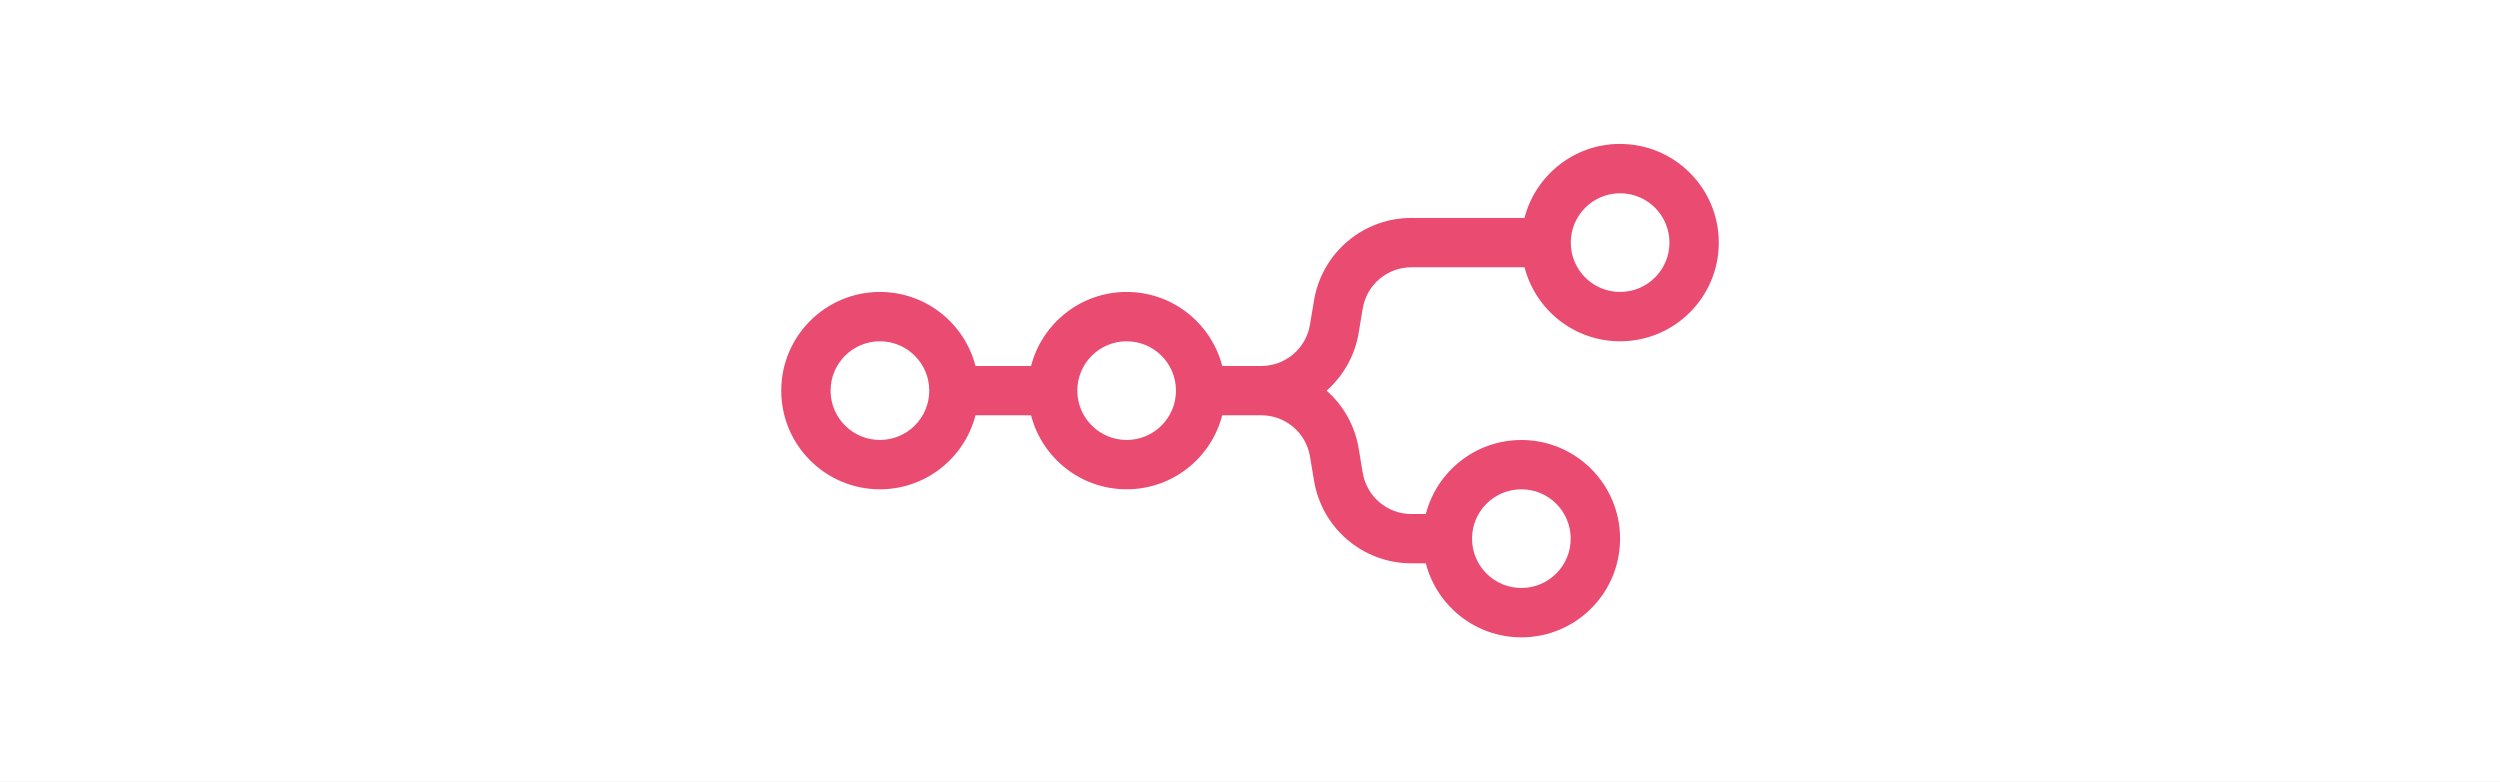
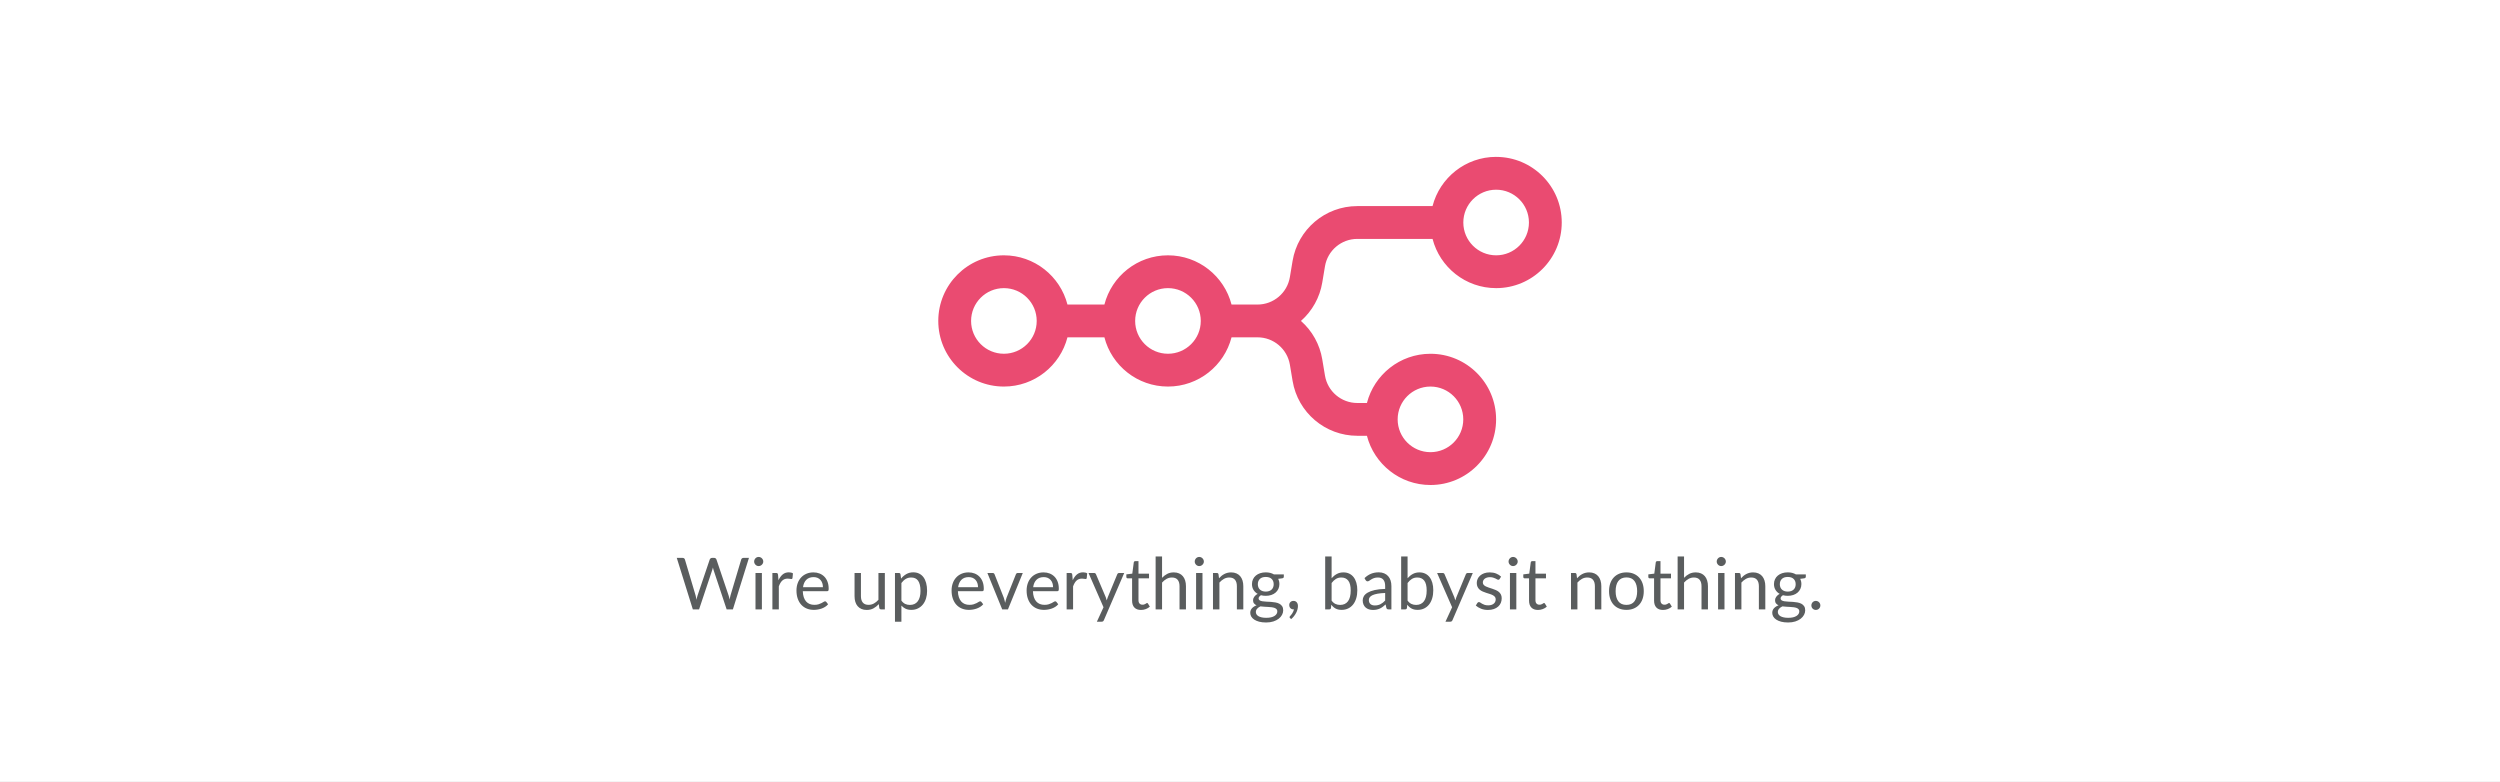
- <svg xmlns="http://www.w3.org/2000/svg" viewBox="0 0 1600 500" width="1600" height="500">
+ <svg xmlns="http://www.w3.org/2000/svg" viewBox="0 0 1600 500" width="1600" height="500" role="img" aria-label="n8n">
  <rect width="1600" height="500" fill="#ffffff" />
-   <g transform="translate(500,-50) scale(25)">
-     <path fill="#EA4B71" d="M21.474 5.684c-1.177 0-2.166.805-2.447 1.895h-2.896c-1.235 0-2.289.893-2.492 2.111l-.104.623a1.263 1.263 0 0 1-1.246 1.056H11.289c-.281-1.09-1.27-1.895-2.447-1.895s-2.166.805-2.447 1.895H4.973c-.281-1.09-1.27-1.895-2.447-1.895C1.131 9.474 0 10.605 0 12s1.131 2.526 2.526 2.526c1.177 0 2.166-.805 2.447-1.895h1.422c.28 1.09 1.27 1.895 2.447 1.895 1.177 0 2.166-.805 2.447-1.895h1.001a1.263 1.263 0 0 1 1.246 1.056l.104.623c.203 1.218 1.257 2.111 2.492 2.111h.369c.28 1.089 1.27 1.895 2.447 1.895 1.395 0 2.526-1.131 2.526-2.526s-1.131-2.526-2.526-2.526c-1.177 0-2.166.805-2.447 1.895h-.369a1.263 1.263 0 0 1-1.246-1.056l-.104-.623A2.52 2.52 0 0 0 13.961 12a2.52 2.52 0 0 0 .821-1.479l.104-.623a1.263 1.263 0 0 1 1.246-1.056h2.896c.281 1.09 1.27 1.895 2.447 1.895 1.395 0 2.526-1.131 2.526-2.526s-1.131-2.526-2.526-2.526m0 1.263a1.263 1.263 0 0 1 1.263 1.263 1.263 1.263 0 0 1-1.263 1.263 1.263 1.263 0 0 1-1.263-1.263 1.263 1.263 0 0 1 1.263-1.263M2.526 10.737A1.263 1.263 0 0 1 3.789 12a1.263 1.263 0 0 1-1.263 1.263A1.263 1.263 0 0 1 1.263 12a1.263 1.263 0 0 1 1.263-1.263m6.316 0A1.263 1.263 0 0 1 10.105 12a1.263 1.263 0 0 1-1.263 1.263A1.263 1.263 0 0 1 7.579 12a1.263 1.263 0 0 1 1.263-1.263m10.105 3.789a1.263 1.263 0 0 1 1.263 1.263 1.263 1.263 0 0 1-1.263 1.263 1.263 1.263 0 0 1-1.263-1.263 1.263 1.263 0 0 1 1.263-1.263" />
+   <g transform="translate(268.00,39.15) scale(0.665)">
+     <g transform="translate(500,-50) scale(25)">
+       <path fill="#EA4B71" d="M21.474 5.684c-1.177 0-2.166.805-2.447 1.895h-2.896c-1.235 0-2.289.893-2.492 2.111l-.104.623a1.263 1.263 0 0 1-1.246 1.056H11.289c-.281-1.09-1.27-1.895-2.447-1.895s-2.166.805-2.447 1.895H4.973c-.281-1.09-1.27-1.895-2.447-1.895C1.131 9.474 0 10.605 0 12s1.131 2.526 2.526 2.526c1.177 0 2.166-.805 2.447-1.895h1.422c.28 1.09 1.27 1.895 2.447 1.895 1.177 0 2.166-.805 2.447-1.895h1.001a1.263 1.263 0 0 1 1.246 1.056l.104.623c.203 1.218 1.257 2.111 2.492 2.111h.369c.28 1.089 1.27 1.895 2.447 1.895 1.395 0 2.526-1.131 2.526-2.526s-1.131-2.526-2.526-2.526c-1.177 0-2.166.805-2.447 1.895h-.369a1.263 1.263 0 0 1-1.246-1.056l-.104-.623A2.52 2.52 0 0 0 13.961 12a2.52 2.52 0 0 0 .821-1.479l.104-.623a1.263 1.263 0 0 1 1.246-1.056h2.896c.281 1.09 1.27 1.895 2.447 1.895 1.395 0 2.526-1.131 2.526-2.526s-1.131-2.526-2.526-2.526m0 1.263a1.263 1.263 0 0 1 1.263 1.263 1.263 1.263 0 0 1-1.263 1.263 1.263 1.263 0 0 1-1.263-1.263 1.263 1.263 0 0 1 1.263-1.263M2.526 10.737A1.263 1.263 0 0 1 3.789 12a1.263 1.263 0 0 1-1.263 1.263A1.263 1.263 0 0 1 1.263 12a1.263 1.263 0 0 1 1.263-1.263m6.316 0A1.263 1.263 0 0 1 10.105 12a1.263 1.263 0 0 1-1.263 1.263A1.263 1.263 0 0 1 7.579 12a1.263 1.263 0 0 1 1.263-1.263m10.105 3.789a1.263 1.263 0 0 1 1.263 1.263 1.263 1.263 0 0 1-1.263 1.263 1.263 1.263 0 0 1-1.263-1.263 1.263 1.263 0 0 1 1.263-1.263" />
+     </g>
  </g>
+   <path d="M475.86 357.04L479.33 357.04L469.05 390L465.05 390L456.70 364.86Q456.59 364.49 456.48 364.08Q456.38 363.67 456.27 363.20Q456.15 363.67 456.04 364.08Q455.92 364.49 455.81 364.86L447.41 390L443.41 390L433.13 357.04L436.83 357.04Q437.43 357.04 437.83 357.34Q438.23 357.64 438.35 358.10L445.16 381.01Q445.32 381.63 445.47 382.34Q445.62 383.05 445.75 383.86Q445.92 383.05 446.09 382.33Q446.26 381.61 446.47 381.01L454.22 358.10Q454.36 357.71 454.76 357.37Q455.16 357.04 455.74 357.04L457.02 357.04Q457.62 357.04 457.99 357.34Q458.36 357.64 458.54 358.10L466.27 381.01Q466.48 381.61 466.65 382.30Q466.82 382.99 466.98 383.74Q467.10 382.99 467.24 382.30Q467.37 381.61 467.54 381.01L474.37 358.10Q474.48 357.69 474.88 357.36Q475.29 357.04 475.86 357.04M483.52 366.70L487.61 366.70L487.61 390L483.52 390L483.52 366.70M488.49 359.39Q488.49 359.99 488.25 360.50Q488.01 361.02 487.60 361.42Q487.20 361.82 486.66 362.06Q486.12 362.29 485.52 362.29Q484.92 362.29 484.41 362.06Q483.89 361.82 483.50 361.42Q483.11 361.02 482.88 360.50Q482.65 359.99 482.65 359.39Q482.65 358.79 482.88 358.25Q483.11 357.71 483.50 357.31Q483.89 356.90 484.41 356.67Q484.92 356.44 485.52 356.44Q486.12 356.44 486.66 356.67Q487.20 356.90 487.60 357.31Q488.01 357.71 488.25 358.25Q488.49 358.79 488.49 359.39M497.94 367.83L498.22 371.37Q499.32 368.98 500.93 367.63Q502.54 366.29 504.86 366.29Q505.60 366.29 506.28 366.45Q506.96 366.61 507.49 366.95L507.19 370.01Q507.05 370.59 506.50 370.59Q506.18 370.59 505.55 370.45Q504.93 370.31 504.15 370.31Q503.05 370.31 502.18 370.63Q501.32 370.96 500.64 371.59Q499.97 372.22 499.42 373.15Q498.88 374.08 498.45 375.28L498.45 390L494.33 390L494.33 366.70L496.68 366.70Q497.34 366.70 497.60 366.95Q497.85 367.21 497.94 367.83M513.93 375.81L526.67 375.81Q526.67 374.38 526.27 373.20Q525.86 372.01 525.09 371.15Q524.32 370.29 523.22 369.82Q522.11 369.35 520.71 369.35Q517.77 369.35 516.05 371.06Q514.34 372.77 513.93 375.81M528.83 385.24L529.98 386.73Q529.22 387.65 528.16 388.33Q527.11 389.01 525.90 389.45Q524.69 389.88 523.40 390.10Q522.11 390.32 520.85 390.32Q518.43 390.32 516.40 389.51Q514.36 388.69 512.88 387.11Q511.40 385.54 510.57 383.21Q509.74 380.89 509.74 377.88Q509.74 375.44 510.49 373.32Q511.24 371.21 512.64 369.66Q514.04 368.10 516.07 367.22Q518.09 366.33 520.62 366.33Q522.71 366.33 524.49 367.03Q526.28 367.74 527.58 369.06Q528.88 370.38 529.61 372.32Q530.35 374.27 530.35 376.75Q530.35 377.72 530.14 378.04Q529.93 378.36 529.36 378.36L513.79 378.36Q513.86 380.57 514.40 382.20Q514.94 383.84 515.90 384.93Q516.87 386.02 518.20 386.56Q519.54 387.10 521.19 387.10Q522.74 387.10 523.85 386.75Q524.97 386.39 525.77 385.98Q526.58 385.56 527.12 385.20Q527.66 384.85 528.05 384.85Q528.55 384.85 528.83 385.24M562.20 366.70L566.30 366.70L566.30 390L563.86 390Q562.99 390 562.75 389.15L562.43 386.64Q560.91 388.32 559.03 389.34Q557.14 390.37 554.70 390.37Q552.80 390.37 551.34 389.74Q549.88 389.10 548.89 387.95Q547.90 386.80 547.40 385.17Q546.91 383.54 546.91 381.56L546.91 366.70L551 366.70L551 381.56Q551 384.20 552.21 385.65Q553.42 387.10 555.90 387.10Q557.72 387.10 559.29 386.24Q560.87 385.38 562.20 383.86L562.20 366.70M576.90 373.12L576.90 384.39Q578.03 385.91 579.36 386.53Q580.69 387.15 582.35 387.15Q585.62 387.15 587.37 384.82Q589.11 382.50 589.11 378.20Q589.11 375.92 588.71 374.29Q588.31 372.66 587.55 371.61Q586.79 370.56 585.69 370.08Q584.58 369.60 583.18 369.60Q581.18 369.60 579.67 370.52Q578.16 371.44 576.90 373.12M576.32 367.55L576.69 370.31Q578.16 368.50 580.10 367.39Q582.03 366.29 584.51 366.29Q586.54 366.29 588.17 367.06Q589.80 367.83 590.95 369.33Q592.10 370.84 592.72 373.07Q593.34 375.30 593.34 378.20Q593.34 380.78 592.65 383Q591.96 385.22 590.67 386.84Q589.37 388.46 587.49 389.39Q585.62 390.32 583.27 390.32Q581.13 390.32 579.60 389.60Q578.07 388.87 576.90 387.58L576.90 397.89L572.78 397.89L572.78 366.70L575.24 366.70Q576.12 366.70 576.32 367.55M613.19 375.81L625.94 375.81Q625.94 374.38 625.53 373.20Q625.13 372.01 624.36 371.15Q623.59 370.29 622.49 369.82Q621.38 369.35 619.98 369.35Q617.03 369.35 615.32 371.06Q613.61 372.77 613.19 375.81M628.10 385.24L629.25 386.73Q628.49 387.65 627.43 388.33Q626.37 389.01 625.17 389.45Q623.96 389.88 622.67 390.10Q621.38 390.32 620.12 390.32Q617.70 390.32 615.67 389.51Q613.63 388.69 612.15 387.11Q610.66 385.54 609.84 383.21Q609.01 380.89 609.01 377.88Q609.01 375.44 609.76 373.32Q610.50 371.21 611.91 369.66Q613.31 368.10 615.33 367.22Q617.36 366.33 619.89 366.33Q621.98 366.33 623.76 367.03Q625.54 367.74 626.84 369.06Q628.14 370.38 628.88 372.32Q629.62 374.27 629.62 376.75Q629.62 377.72 629.41 378.04Q629.20 378.36 628.63 378.36L613.06 378.36Q613.12 380.57 613.67 382.20Q614.21 383.84 615.17 384.93Q616.14 386.02 617.47 386.56Q618.81 387.10 620.46 387.10Q622 387.10 623.12 386.75Q624.23 386.39 625.04 385.98Q625.84 385.56 626.38 385.20Q626.92 384.85 627.32 384.85Q627.82 384.85 628.10 385.24M651.40 366.70L654.59 366.70L645.09 390L641.41 390L631.92 366.70L635.25 366.70Q635.76 366.70 636.08 366.95Q636.40 367.21 636.52 367.55L642.43 382.55Q642.70 383.40 642.91 384.20Q643.12 385.01 643.30 385.81Q643.48 385.01 643.69 384.20Q643.90 383.40 644.20 382.55L650.18 367.55Q650.32 367.18 650.64 366.94Q650.96 366.70 651.40 366.70M661.22 375.81L673.96 375.81Q673.96 374.38 673.56 373.20Q673.15 372.01 672.38 371.15Q671.61 370.29 670.51 369.82Q669.41 369.35 668 369.35Q665.06 369.35 663.35 371.06Q661.63 372.77 661.22 375.81M676.12 385.24L677.27 386.73Q676.51 387.65 675.45 388.33Q674.40 389.01 673.19 389.45Q671.98 389.88 670.69 390.10Q669.41 390.32 668.14 390.32Q665.73 390.32 663.69 389.51Q661.65 388.69 660.17 387.11Q658.69 385.54 657.86 383.21Q657.03 380.89 657.03 377.88Q657.03 375.44 657.78 373.32Q658.53 371.21 659.93 369.66Q661.33 368.10 663.36 367.22Q665.38 366.33 667.91 366.33Q670 366.33 671.79 367.03Q673.57 367.74 674.87 369.06Q676.17 370.38 676.90 372.32Q677.64 374.27 677.64 376.75Q677.64 377.72 677.43 378.04Q677.23 378.36 676.65 378.36L661.08 378.36Q661.15 380.57 661.69 382.20Q662.23 383.84 663.20 384.93Q664.16 386.02 665.50 386.56Q666.83 387.10 668.49 387.10Q670.03 387.10 671.14 386.75Q672.26 386.39 673.06 385.98Q673.87 385.56 674.41 385.20Q674.95 384.85 675.34 384.85Q675.85 384.85 676.12 385.24M686.26 367.83L686.54 371.37Q687.64 368.98 689.25 367.63Q690.86 366.29 693.19 366.29Q693.92 366.29 694.60 366.45Q695.28 366.61 695.81 366.95L695.51 370.01Q695.37 370.59 694.82 370.59Q694.50 370.59 693.88 370.45Q693.26 370.31 692.47 370.31Q691.37 370.31 690.51 370.63Q689.65 370.96 688.97 371.59Q688.29 372.22 687.75 373.15Q687.21 374.08 686.77 375.28L686.77 390L682.65 390L682.65 366.70L685 366.70Q685.67 366.70 685.92 366.95Q686.17 367.21 686.26 367.83M716.26 366.70L719.50 366.70L706.50 396.88Q706.30 397.34 705.99 397.61Q705.68 397.89 705.03 397.89L702 397.89L706.25 388.64L696.64 366.70L700.18 366.70Q700.71 366.70 701.02 366.97Q701.33 367.23 701.44 367.55L707.68 382.23Q708.05 383.19 708.30 384.25Q708.62 383.17 708.99 382.20L715.04 367.55Q715.18 367.18 715.51 366.94Q715.84 366.70 716.26 366.70M730.26 390.37Q727.50 390.37 726.02 388.83Q724.54 387.29 724.54 384.39L724.54 370.13L721.73 370.13Q721.36 370.13 721.11 369.91Q720.86 369.69 720.86 369.23L720.86 367.60L724.67 367.12L725.62 359.92Q725.69 359.57 725.93 359.35Q726.17 359.13 726.56 359.13L728.63 359.13L728.63 367.16L735.37 367.16L735.37 370.13L728.63 370.13L728.63 384.11Q728.63 385.58 729.34 386.30Q730.06 387.01 731.18 387.01Q731.83 387.01 732.30 386.84Q732.77 386.67 733.12 386.46Q733.46 386.25 733.70 386.08Q733.94 385.91 734.13 385.91Q734.45 385.91 734.70 386.30L735.90 388.25Q734.84 389.24 733.35 389.80Q731.85 390.37 730.26 390.37M743.72 356.12L743.72 369.81Q745.21 368.22 747.03 367.28Q748.85 366.33 751.22 366.33Q753.13 366.33 754.59 366.97Q756.05 367.60 757.02 368.76Q758 369.92 758.51 371.55Q759.01 373.19 759.01 375.17L759.01 390L754.90 390L754.90 375.17Q754.90 372.52 753.69 371.06Q752.48 369.60 750.02 369.60Q748.20 369.60 746.63 370.47Q745.05 371.35 743.72 372.84L743.72 390L739.60 390L739.60 356.12L743.72 356.12M765.50 366.70L769.59 366.70L769.59 390L765.50 390L765.50 366.70M770.47 359.39Q770.47 359.99 770.23 360.50Q769.98 361.02 769.58 361.42Q769.18 361.82 768.64 362.06Q768.10 362.29 767.50 362.29Q766.90 362.29 766.39 362.06Q765.87 361.82 765.48 361.42Q765.09 361.02 764.86 360.50Q764.63 359.99 764.63 359.39Q764.63 358.79 764.86 358.25Q765.09 357.71 765.48 357.31Q765.87 356.90 766.39 356.67Q766.90 356.44 767.50 356.44Q768.10 356.44 768.64 356.67Q769.18 356.90 769.58 357.31Q769.98 357.71 770.23 358.25Q770.47 358.79 770.47 359.39M779.85 367.55L780.17 370.08Q780.93 369.23 781.78 368.54Q782.63 367.85 783.59 367.36Q784.54 366.86 785.61 366.60Q786.68 366.33 787.92 366.33Q789.83 366.33 791.29 366.97Q792.75 367.60 793.73 368.76Q794.71 369.92 795.22 371.55Q795.72 373.19 795.72 375.17L795.72 390L791.60 390L791.60 375.17Q791.60 372.52 790.40 371.06Q789.19 369.60 786.73 369.60Q784.91 369.60 783.34 370.47Q781.76 371.35 780.43 372.84L780.43 390L776.31 390L776.31 366.70L778.77 366.70Q779.64 366.70 779.85 367.55M810.10 378.62Q811.34 378.62 812.28 378.27Q813.22 377.93 813.87 377.30Q814.51 376.68 814.83 375.82Q815.16 374.96 815.16 373.92Q815.16 371.78 813.86 370.52Q812.56 369.25 810.10 369.25Q807.61 369.25 806.31 370.52Q805.01 371.78 805.01 373.92Q805.01 374.96 805.35 375.82Q805.68 376.68 806.32 377.30Q806.97 377.93 807.91 378.27Q808.85 378.62 810.10 378.62M817.48 391.26Q817.48 390.41 817 389.88Q816.51 389.36 815.70 389.06Q814.88 388.76 813.80 388.63Q812.72 388.50 811.51 388.44Q810.30 388.37 809.06 388.30Q807.82 388.23 806.67 388.07Q805.38 388.67 804.57 389.57Q803.75 390.48 803.75 391.70Q803.75 392.48 804.15 393.16Q804.55 393.84 805.38 394.34Q806.21 394.83 807.46 395.12Q808.72 395.40 810.42 395.40Q812.07 395.40 813.39 395.11Q814.70 394.81 815.61 394.25Q816.51 393.70 817 392.94Q817.48 392.19 817.48 391.26M815.32 367.62L821.64 367.62L821.64 369.14Q821.64 369.90 820.68 370.11L818.03 370.45Q818.81 371.97 818.81 373.81Q818.81 375.51 818.16 376.90Q817.50 378.29 816.35 379.28Q815.20 380.27 813.59 380.80Q811.98 381.33 810.10 381.33Q808.46 381.33 807.01 380.94Q806.28 381.40 805.89 381.92Q805.50 382.43 805.50 382.96Q805.50 383.79 806.18 384.22Q806.85 384.64 807.96 384.82Q809.06 385.01 810.48 385.06Q811.89 385.10 813.37 385.20Q814.86 385.31 816.27 385.56Q817.69 385.81 818.79 386.39Q819.89 386.96 820.57 387.98Q821.25 388.99 821.25 390.60Q821.25 392.09 820.50 393.50Q819.76 394.90 818.35 395.99Q816.95 397.08 814.92 397.74Q812.88 398.39 810.33 398.39Q807.77 398.39 805.86 397.89Q803.96 397.38 802.69 396.53Q801.43 395.68 800.79 394.57Q800.16 393.45 800.16 392.23Q800.16 390.51 801.24 389.31Q802.32 388.11 804.21 387.40Q803.17 386.94 802.56 386.17Q801.95 385.40 801.95 384.09Q801.95 383.58 802.14 383.04Q802.32 382.50 802.70 381.96Q803.08 381.42 803.63 380.94Q804.19 380.45 804.92 380.09Q803.20 379.12 802.23 377.52Q801.26 375.92 801.26 373.81Q801.26 372.11 801.92 370.71Q802.58 369.32 803.75 368.35Q804.92 367.37 806.54 366.84Q808.16 366.31 810.10 366.31Q811.61 366.31 812.93 366.64Q814.24 366.98 815.32 367.62M826.33 396.23L825.64 395.57Q825.46 395.40 825.39 395.27Q825.32 395.13 825.32 394.92Q825.32 394.76 825.43 394.60Q825.53 394.44 825.67 394.30Q825.90 394.05 826.25 393.63Q826.61 393.22 826.98 392.66Q827.35 392.09 827.66 391.41Q827.97 390.74 828.11 389.98Q828.04 390 827.96 390Q827.88 390 827.81 390Q826.61 390 825.86 389.21Q825.12 388.41 825.12 387.17Q825.12 386.09 825.86 385.33Q826.61 384.57 827.85 384.57Q828.54 384.57 829.07 384.82Q829.60 385.08 829.96 385.53Q830.31 385.98 830.50 386.56Q830.68 387.15 830.68 387.84Q830.68 388.87 830.39 389.99Q830.11 391.10 829.54 392.20Q828.98 393.29 828.17 394.32Q827.37 395.36 826.33 396.23M852.23 373.12L852.23 384.39Q853.36 385.91 854.71 386.53Q856.05 387.15 857.66 387.15Q860.95 387.15 862.70 384.82Q864.45 382.50 864.45 377.90Q864.45 373.62 862.89 371.61Q861.34 369.60 858.47 369.60Q856.46 369.60 854.98 370.52Q853.50 371.44 852.23 373.12M852.23 356.12L852.23 370.06Q853.70 368.36 855.56 367.35Q857.41 366.33 859.82 366.33Q861.87 366.33 863.51 367.12Q865.16 367.90 866.31 369.38Q867.46 370.86 868.07 372.98Q868.68 375.10 868.68 377.74Q868.68 380.57 867.99 382.89Q867.30 385.22 866 386.86Q864.70 388.50 862.84 389.41Q860.97 390.32 858.65 390.32Q856.35 390.32 854.77 389.46Q853.20 388.60 852.03 387.01L851.82 389.13Q851.63 390 850.76 390L848.12 390L848.12 356.12L852.23 356.12M886.50 384.34L886.50 379.51Q883.67 379.60 881.68 379.96Q879.69 380.32 878.44 380.89Q877.19 381.47 876.62 382.25Q876.06 383.03 876.06 384Q876.06 384.92 876.36 385.58Q876.66 386.25 877.18 386.68Q877.69 387.10 878.40 387.30Q879.10 387.49 879.90 387.49Q880.98 387.49 881.88 387.27Q882.78 387.06 883.57 386.64Q884.36 386.23 885.09 385.65Q885.81 385.08 886.50 384.34M874.01 371.30L873.28 369.99Q875.21 368.13 877.44 367.21Q879.67 366.29 882.39 366.29Q884.34 366.29 885.86 366.93Q887.38 367.57 888.41 368.73Q889.45 369.88 889.98 371.51Q890.50 373.14 890.50 375.10L890.50 390L888.69 390Q888.09 390 887.77 389.80Q887.45 389.61 887.26 389.03L886.80 386.83Q885.88 387.68 885.01 388.33Q884.13 388.99 883.17 389.44Q882.20 389.88 881.11 390.13Q880.02 390.37 878.68 390.37Q877.33 390.37 876.13 389.99Q874.93 389.61 874.05 388.85Q873.16 388.09 872.65 386.93Q872.13 385.77 872.13 384.18Q872.13 382.80 872.89 381.52Q873.65 380.25 875.35 379.26Q877.05 378.27 879.79 377.64Q882.52 377 886.50 376.91L886.50 375.10Q886.50 372.38 885.33 370.99Q884.16 369.60 881.90 369.60Q880.38 369.60 879.36 369.98Q878.34 370.36 877.59 370.83Q876.84 371.30 876.30 371.68Q875.76 372.06 875.23 372.06Q874.82 372.06 874.52 371.84Q874.22 371.62 874.01 371.30M900.85 373.12L900.85 384.39Q901.98 385.91 903.33 386.53Q904.67 387.15 906.28 387.15Q909.57 387.15 911.32 384.82Q913.07 382.50 913.07 377.90Q913.07 373.62 911.52 371.61Q909.96 369.60 907.09 369.60Q905.09 369.60 903.60 370.52Q902.12 371.44 900.85 373.12M900.85 356.12L900.85 370.06Q902.33 368.36 904.18 367.35Q906.03 366.33 908.44 366.33Q910.49 366.33 912.14 367.12Q913.78 367.90 914.93 369.38Q916.08 370.86 916.69 372.98Q917.30 375.10 917.30 377.74Q917.30 380.57 916.61 382.89Q915.92 385.22 914.62 386.86Q913.32 388.50 911.46 389.41Q909.59 390.32 907.27 390.32Q904.97 390.32 903.40 389.46Q901.82 388.60 900.65 387.01L900.44 389.13Q900.26 390 899.38 390L896.74 390L896.74 356.12L900.85 356.12M939.36 366.70L942.60 366.70L929.60 396.88Q929.40 397.34 929.09 397.61Q928.78 397.89 928.13 397.89L925.10 397.89L929.35 388.64L919.74 366.70L923.28 366.70Q923.81 366.70 924.12 366.97Q924.43 367.23 924.54 367.55L930.78 382.23Q931.15 383.19 931.40 384.25Q931.72 383.17 932.09 382.20L938.14 367.55Q938.28 367.18 938.61 366.94Q938.94 366.70 939.36 366.70M960.70 369.05L959.78 370.54Q959.50 371.05 958.93 371.05Q958.58 371.05 958.15 370.80Q957.71 370.54 957.08 370.23Q956.45 369.92 955.57 369.66Q954.70 369.39 953.50 369.39Q952.47 369.39 951.64 369.66Q950.81 369.92 950.22 370.38Q949.64 370.84 949.33 371.45Q949.02 372.06 949.02 372.77Q949.02 373.67 949.53 374.27Q950.05 374.87 950.90 375.30Q951.75 375.74 952.83 376.07Q953.92 376.41 955.05 376.79Q956.19 377.17 957.27 377.63Q958.35 378.09 959.21 378.78Q960.06 379.47 960.57 380.47Q961.09 381.47 961.09 382.87Q961.09 384.48 960.52 385.85Q959.94 387.22 958.81 388.22Q957.69 389.22 956.05 389.79Q954.42 390.37 952.28 390.37Q949.84 390.37 947.87 389.57Q945.89 388.78 944.51 387.54L945.47 385.98Q945.66 385.68 945.91 385.51Q946.16 385.35 946.56 385.35Q946.97 385.35 947.43 385.68Q947.89 386 948.55 386.39Q949.20 386.78 950.14 387.10Q951.09 387.42 952.49 387.42Q953.69 387.42 954.58 387.11Q955.48 386.80 956.08 386.27Q956.68 385.75 956.96 385.06Q957.25 384.37 957.25 383.58Q957.25 382.62 956.73 381.98Q956.22 381.35 955.36 380.90Q954.51 380.45 953.42 380.12Q952.33 379.79 951.19 379.42Q950.05 379.05 948.96 378.58Q947.87 378.11 947.02 377.40Q946.16 376.68 945.65 375.64Q945.13 374.59 945.13 373.10Q945.13 371.76 945.68 370.53Q946.23 369.30 947.29 368.37Q948.35 367.44 949.89 366.88Q951.43 366.33 953.41 366.33Q955.71 366.33 957.54 367.06Q959.37 367.78 960.70 369.05M966.36 366.70L970.45 366.70L970.45 390L966.36 390L966.36 366.70M971.33 359.39Q971.33 359.99 971.09 360.50Q970.84 361.02 970.44 361.42Q970.04 361.82 969.50 362.06Q968.96 362.29 968.36 362.29Q967.76 362.29 967.24 362.06Q966.73 361.82 966.34 361.42Q965.94 361.02 965.71 360.50Q965.48 359.99 965.48 359.39Q965.48 358.79 965.71 358.25Q965.94 357.71 966.34 357.31Q966.73 356.90 967.24 356.67Q967.76 356.44 968.36 356.44Q968.96 356.44 969.50 356.67Q970.04 356.90 970.44 357.31Q970.84 357.71 971.09 358.25Q971.33 358.79 971.33 359.39M984.32 390.37Q981.56 390.37 980.08 388.83Q978.59 387.29 978.59 384.39L978.59 370.13L975.79 370.13Q975.42 370.13 975.17 369.91Q974.91 369.69 974.91 369.23L974.91 367.60L978.73 367.12L979.68 359.92Q979.74 359.57 979.99 359.35Q980.23 359.13 980.62 359.13L982.69 359.13L982.69 367.16L989.43 367.16L989.43 370.13L982.69 370.13L982.69 384.11Q982.69 385.58 983.40 386.30Q984.11 387.01 985.24 387.01Q985.89 387.01 986.36 386.84Q986.83 386.67 987.17 386.46Q987.52 386.25 987.76 386.08Q988 385.91 988.19 385.91Q988.51 385.91 988.76 386.30L989.96 388.25Q988.90 389.24 987.40 389.80Q985.91 390.37 984.32 390.37M1008.98 367.55L1009.30 370.08Q1010.06 369.23 1010.91 368.54Q1011.76 367.85 1012.72 367.36Q1013.67 366.86 1014.74 366.60Q1015.81 366.33 1017.05 366.33Q1018.96 366.33 1020.42 366.97Q1021.88 367.60 1022.86 368.76Q1023.84 369.92 1024.34 371.55Q1024.85 373.19 1024.85 375.17L1024.85 390L1020.73 390L1020.73 375.17Q1020.73 372.52 1019.52 371.06Q1018.32 369.60 1015.85 369.60Q1014.04 369.60 1012.46 370.47Q1010.89 371.35 1009.55 372.84L1009.55 390L1005.44 390L1005.44 366.70L1007.90 366.70Q1008.77 366.70 1008.98 367.55M1040.92 366.33Q1043.48 366.33 1045.52 367.18Q1047.57 368.04 1049.02 369.60Q1050.47 371.16 1051.24 373.38Q1052.01 375.60 1052.01 378.34Q1052.01 381.10 1051.24 383.31Q1050.47 385.51 1049.02 387.08Q1047.57 388.64 1045.52 389.48Q1043.48 390.32 1040.92 390.32Q1038.35 390.32 1036.29 389.48Q1034.23 388.64 1032.78 387.08Q1031.33 385.51 1030.56 383.31Q1029.79 381.10 1029.79 378.34Q1029.79 375.60 1030.56 373.38Q1031.33 371.16 1032.78 369.60Q1034.23 368.04 1036.29 367.18Q1038.35 366.33 1040.92 366.33M1040.92 387.13Q1044.37 387.13 1046.08 384.81Q1047.78 382.50 1047.78 378.36Q1047.78 374.20 1046.08 371.88Q1044.37 369.55 1040.92 369.55Q1039.18 369.55 1037.88 370.15Q1036.58 370.75 1035.72 371.88Q1034.85 373 1034.43 374.65Q1034 376.29 1034 378.36Q1034 382.50 1035.72 384.81Q1037.43 387.13 1040.92 387.13M1064.34 390.37Q1061.58 390.37 1060.10 388.83Q1058.61 387.29 1058.61 384.39L1058.61 370.13L1055.81 370.13Q1055.44 370.13 1055.18 369.91Q1054.93 369.69 1054.93 369.23L1054.93 367.60L1058.75 367.12L1059.69 359.92Q1059.76 359.57 1060 359.35Q1060.24 359.13 1060.64 359.13L1062.71 359.13L1062.71 367.16L1069.44 367.16L1069.44 370.13L1062.71 370.13L1062.71 384.11Q1062.71 385.58 1063.42 386.30Q1064.13 387.01 1065.26 387.01Q1065.90 387.01 1066.37 386.84Q1066.85 386.67 1067.19 386.46Q1067.54 386.25 1067.78 386.08Q1068.02 385.91 1068.20 385.91Q1068.52 385.91 1068.78 386.30L1069.97 388.25Q1068.92 389.24 1067.42 389.80Q1065.93 390.37 1064.34 390.37M1077.79 356.12L1077.79 369.81Q1079.29 368.22 1081.11 367.28Q1082.92 366.33 1085.29 366.33Q1087.20 366.33 1088.66 366.97Q1090.12 367.60 1091.10 368.76Q1092.08 369.92 1092.58 371.55Q1093.09 373.19 1093.09 375.17L1093.09 390L1088.97 390L1088.97 375.17Q1088.97 372.52 1087.76 371.06Q1086.56 369.60 1084.10 369.60Q1082.28 369.60 1080.70 370.47Q1079.13 371.35 1077.79 372.84L1077.79 390L1073.68 390L1073.68 356.12L1077.79 356.12M1099.57 366.70L1103.67 366.70L1103.67 390L1099.57 390L1099.57 366.70M1104.54 359.39Q1104.54 359.99 1104.30 360.50Q1104.06 361.02 1103.66 361.42Q1103.25 361.82 1102.71 362.06Q1102.17 362.29 1101.58 362.29Q1100.98 362.29 1100.46 362.06Q1099.94 361.82 1099.55 361.42Q1099.16 361.02 1098.93 360.50Q1098.70 359.99 1098.70 359.39Q1098.70 358.79 1098.93 358.25Q1099.16 357.71 1099.55 357.31Q1099.94 356.90 1100.46 356.67Q1100.98 356.44 1101.58 356.44Q1102.17 356.44 1102.71 356.67Q1103.25 356.90 1103.66 357.31Q1104.06 357.71 1104.30 358.25Q1104.54 358.79 1104.54 359.39M1113.93 367.55L1114.25 370.08Q1115.01 369.23 1115.86 368.54Q1116.71 367.85 1117.66 367.36Q1118.62 366.86 1119.69 366.60Q1120.76 366.33 1122 366.33Q1123.91 366.33 1125.37 366.97Q1126.83 367.60 1127.81 368.76Q1128.78 369.92 1129.29 371.55Q1129.80 373.19 1129.80 375.17L1129.80 390L1125.68 390L1125.68 375.17Q1125.68 372.52 1124.47 371.06Q1123.26 369.60 1120.80 369.60Q1118.99 369.60 1117.41 370.47Q1115.84 371.35 1114.50 372.84L1114.50 390L1110.38 390L1110.38 366.70L1112.85 366.70Q1113.72 366.70 1113.93 367.55M1144.17 378.62Q1145.41 378.62 1146.36 378.27Q1147.30 377.93 1147.94 377.30Q1148.59 376.68 1148.91 375.82Q1149.23 374.96 1149.23 373.92Q1149.23 371.78 1147.93 370.52Q1146.63 369.25 1144.17 369.25Q1141.69 369.25 1140.39 370.52Q1139.09 371.78 1139.09 373.92Q1139.09 374.96 1139.42 375.82Q1139.76 376.68 1140.40 377.30Q1141.04 377.93 1141.99 378.27Q1142.93 378.62 1144.17 378.62M1151.55 391.26Q1151.55 390.41 1151.07 389.88Q1150.59 389.36 1149.77 389.06Q1148.96 388.76 1147.87 388.63Q1146.79 388.50 1145.59 388.44Q1144.38 388.37 1143.14 388.30Q1141.89 388.23 1140.74 388.07Q1139.46 388.67 1138.64 389.57Q1137.82 390.48 1137.82 391.70Q1137.82 392.48 1138.23 393.16Q1138.63 393.84 1139.46 394.34Q1140.28 394.83 1141.54 395.12Q1142.79 395.40 1144.49 395.40Q1146.15 395.40 1147.46 395.11Q1148.77 394.81 1149.68 394.25Q1150.59 393.70 1151.07 392.94Q1151.55 392.19 1151.55 391.26M1149.39 367.62L1155.72 367.62L1155.72 369.14Q1155.72 369.90 1154.75 370.11L1152.11 370.45Q1152.89 371.97 1152.89 373.81Q1152.89 375.51 1152.23 376.90Q1151.58 378.29 1150.43 379.28Q1149.28 380.27 1147.67 380.80Q1146.06 381.33 1144.17 381.33Q1142.54 381.33 1141.09 380.94Q1140.35 381.40 1139.96 381.92Q1139.57 382.43 1139.57 382.96Q1139.57 383.79 1140.25 384.22Q1140.93 384.64 1142.03 384.82Q1143.14 385.01 1144.55 385.06Q1145.97 385.10 1147.45 385.20Q1148.93 385.31 1150.35 385.56Q1151.76 385.81 1152.87 386.39Q1153.97 386.96 1154.65 387.98Q1155.33 388.99 1155.33 390.60Q1155.33 392.09 1154.58 393.50Q1153.83 394.90 1152.43 395.99Q1151.03 397.08 1148.99 397.74Q1146.95 398.39 1144.40 398.39Q1141.85 398.39 1139.94 397.89Q1138.03 397.38 1136.77 396.53Q1135.50 395.68 1134.87 394.57Q1134.24 393.45 1134.24 392.23Q1134.24 390.51 1135.32 389.31Q1136.40 388.11 1138.28 387.40Q1137.25 386.94 1136.64 386.17Q1136.03 385.40 1136.03 384.09Q1136.03 383.58 1136.21 383.04Q1136.40 382.50 1136.78 381.96Q1137.16 381.42 1137.71 380.94Q1138.26 380.45 1139 380.09Q1137.27 379.12 1136.31 377.52Q1135.34 375.92 1135.34 373.81Q1135.34 372.11 1136 370.71Q1136.65 369.32 1137.82 368.35Q1139 367.37 1140.62 366.84Q1142.24 366.31 1144.17 366.31Q1145.69 366.31 1147 366.64Q1148.31 366.98 1149.39 367.62M1159.28 387.47Q1159.28 386.87 1159.50 386.34Q1159.72 385.81 1160.10 385.42Q1160.48 385.03 1161.01 384.80Q1161.54 384.57 1162.13 384.57Q1162.73 384.57 1163.26 384.80Q1163.79 385.03 1164.18 385.42Q1164.57 385.81 1164.80 386.34Q1165.03 386.87 1165.03 387.47Q1165.03 388.09 1164.80 388.61Q1164.57 389.13 1164.18 389.52Q1163.79 389.91 1163.26 390.13Q1162.73 390.35 1162.13 390.35Q1161.54 390.35 1161.01 390.13Q1160.48 389.91 1160.10 389.52Q1159.72 389.13 1159.50 388.61Q1159.28 388.09 1159.28 387.47" fill="#5a5d5e" />
</svg>
